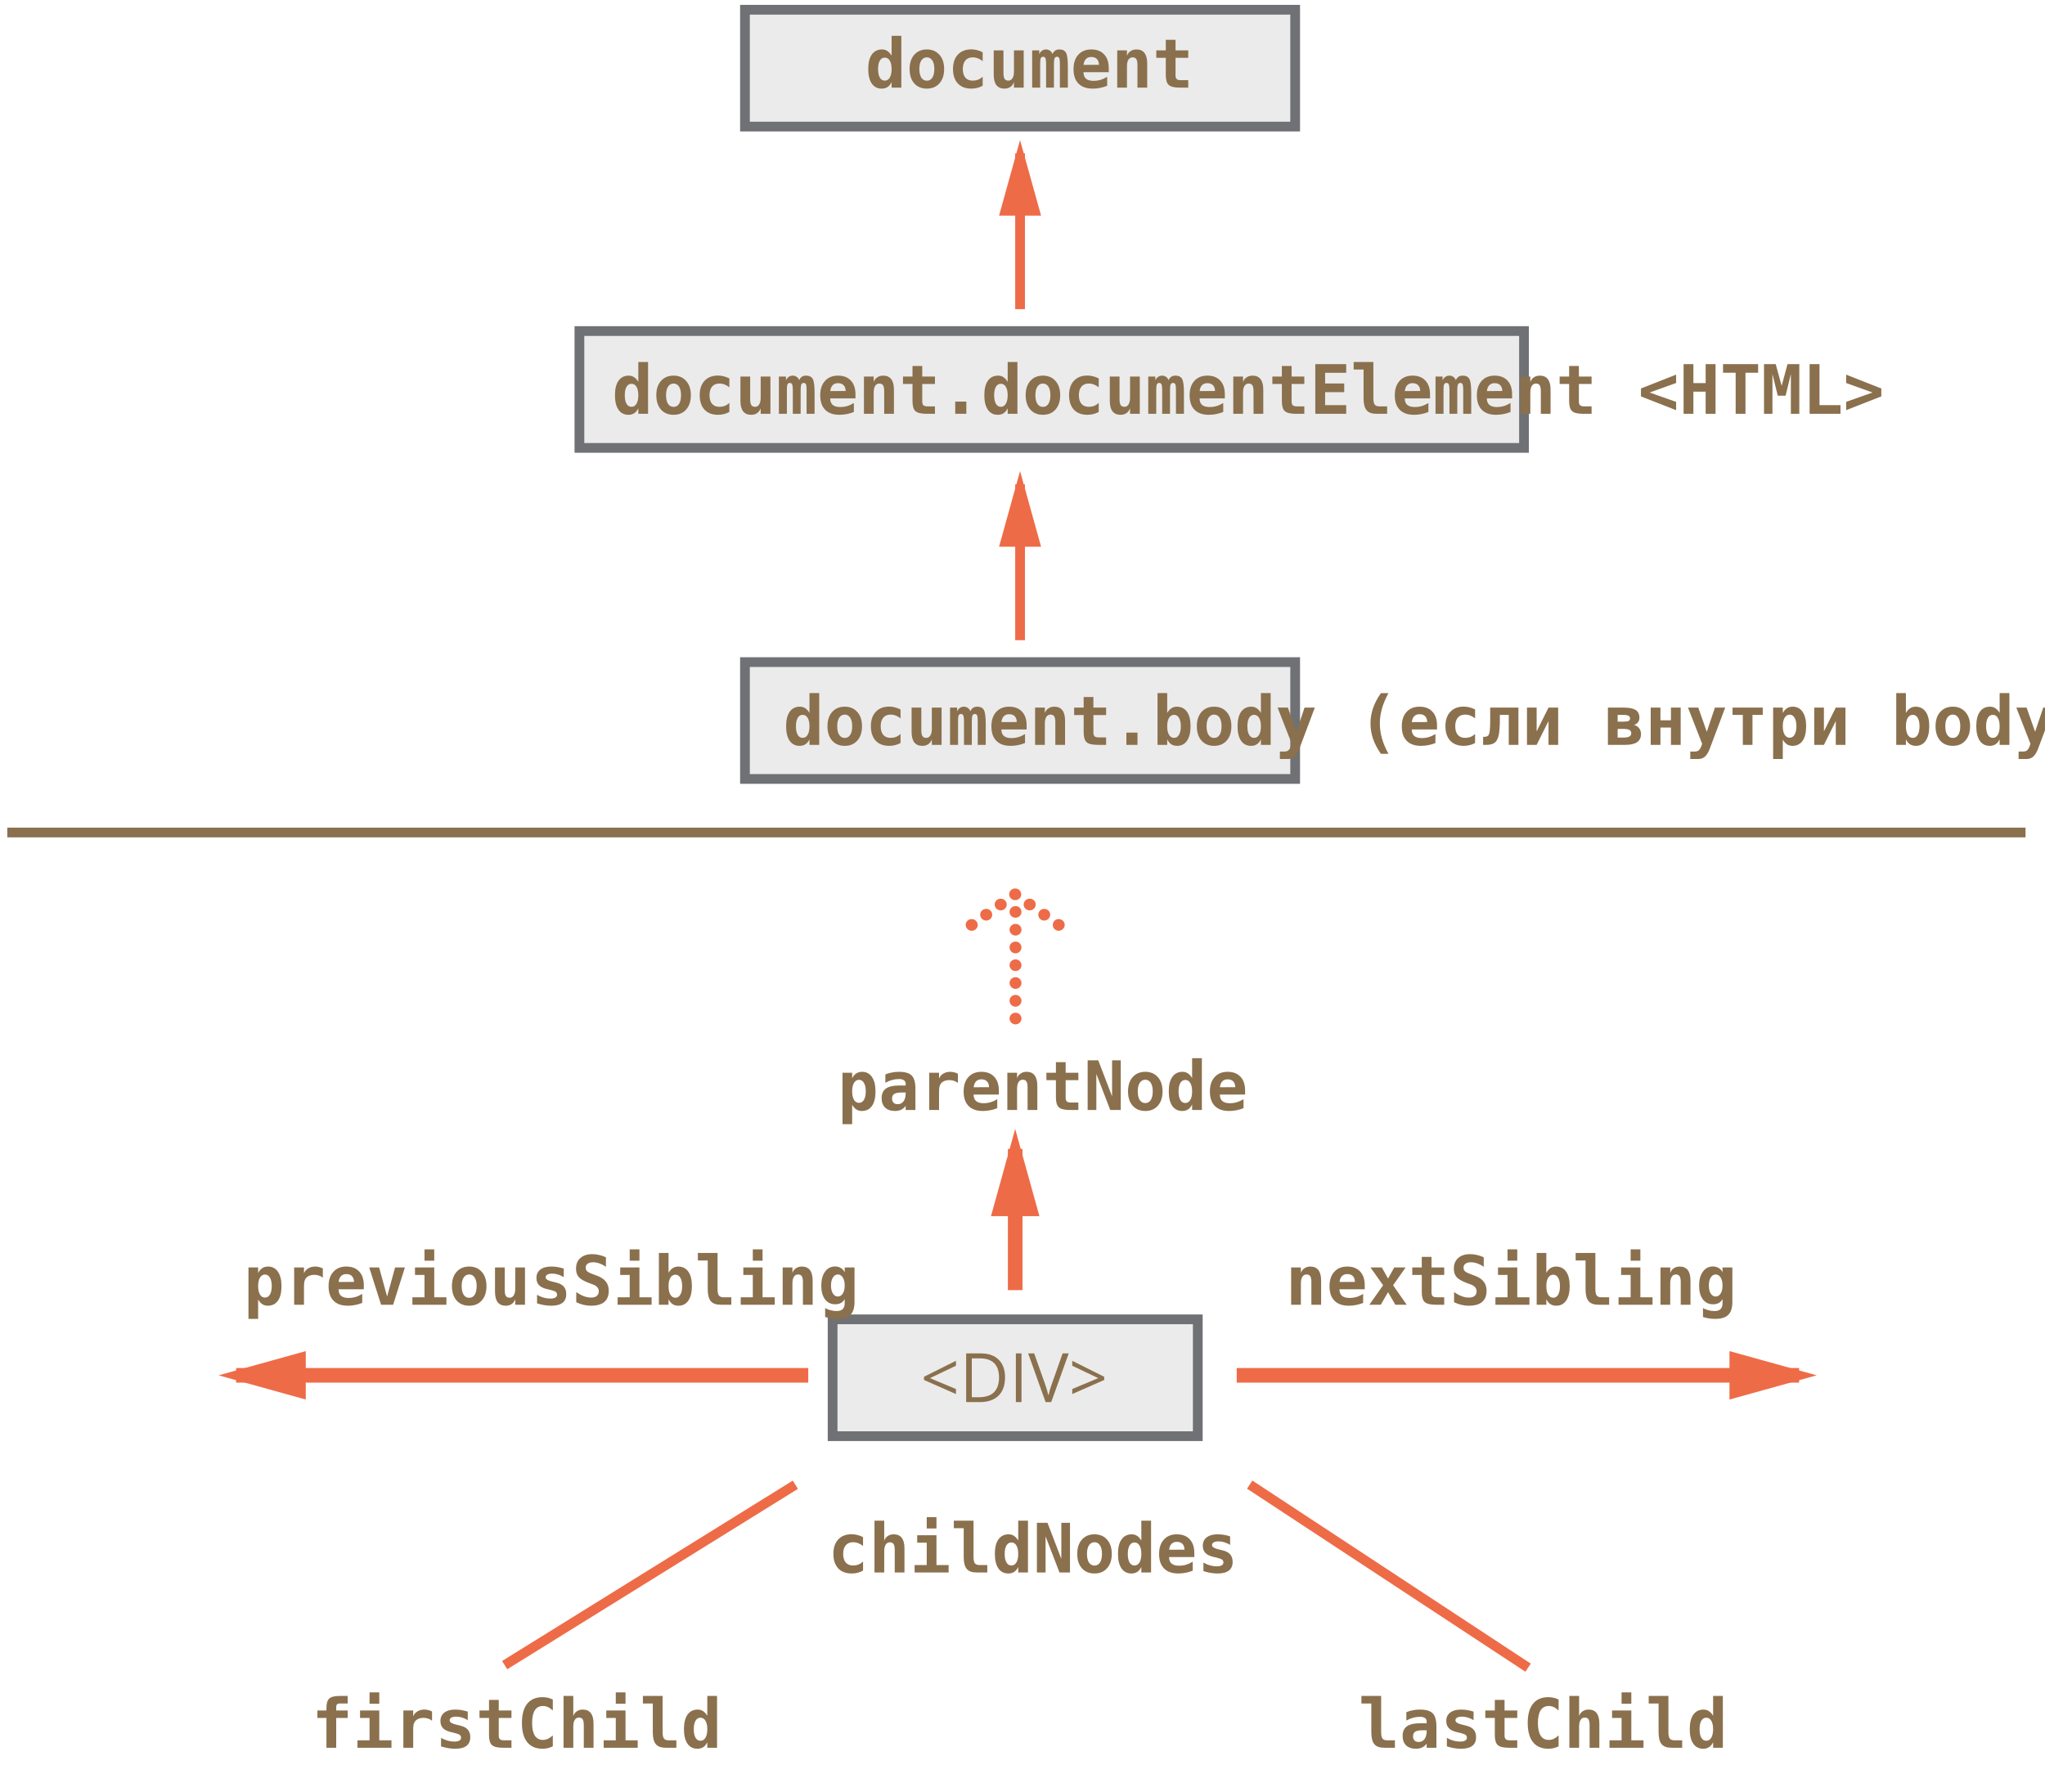
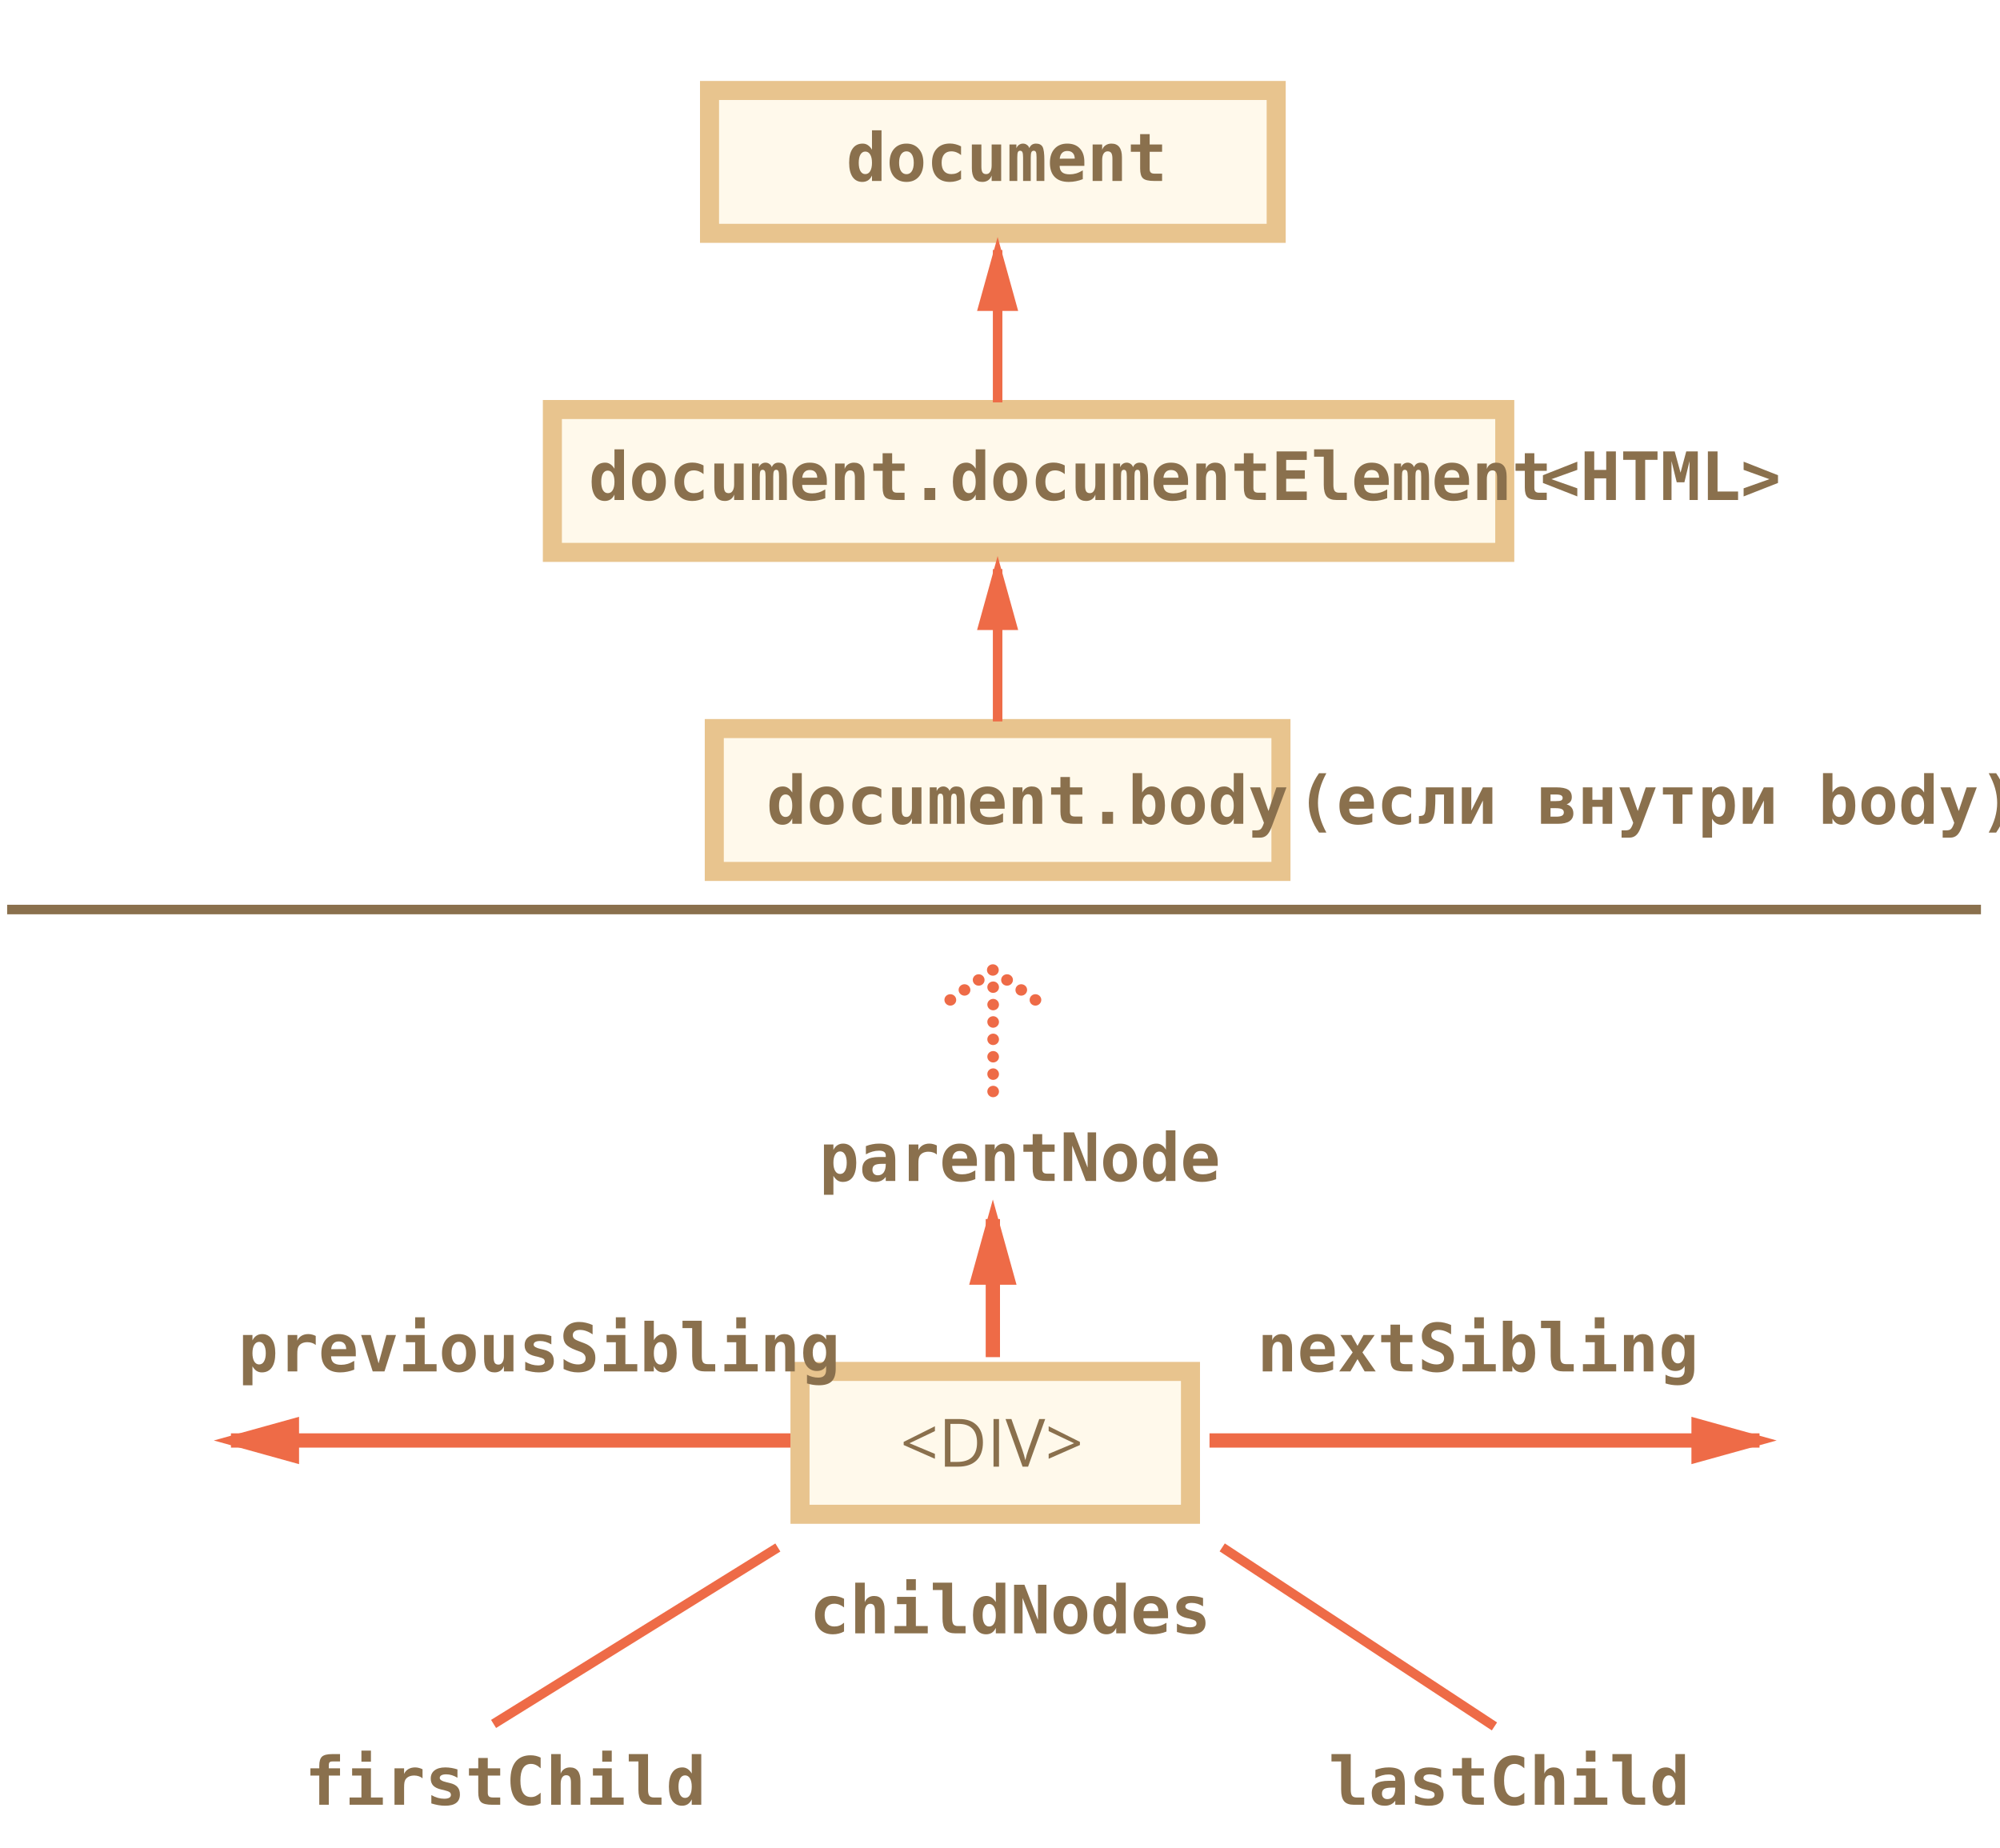
- <svg xmlns="http://www.w3.org/2000/svg" width="420px" height="368px" viewBox="0 0 420 368" version="1.1">
+ <svg xmlns="http://www.w3.org/2000/svg" width="420px" height="388px" viewBox="0 0 420 388" version="1.1">
  <defs />
  <g id="combined" stroke="none" stroke-width="1" fill="none" fill-rule="evenodd">
    <g id="dom-links.svg">
-       <rect id="Rectangle-9" stroke="#707175" stroke-width="2" fill="#EBEBEB" x="153" y="2" width="113" height="24" />
-       <rect id="Rectangle-7" stroke="#707175" stroke-width="2" fill="#EBEBEB" x="153" y="136" width="113" height="24" />
-       <rect id="Rectangle-8" stroke="#707175" stroke-width="2" fill="#EBEBEB" x="119" y="68" width="194" height="24" />
+       <rect id="Rectangle-9" stroke="#E8C48E" stroke-width="4" fill="#FFF9EB" x="149" y="19" width="119" height="30" />
+       <rect id="Rectangle-7" stroke="#E8C48E" stroke-width="4" fill="#FFF9EB" x="150" y="153" width="119" height="30" />
+       <rect id="Rectangle-8" stroke="#E8C48E" stroke-width="4" fill="#FFF9EB" x="116" y="86" width="200" height="30" />
      <text id="document" font-family="Consolas" font-size="14" font-weight="bold" fill="#8A704D">
-         <tspan x="177.711" y="18">document</tspan>
+         <tspan x="177.711" y="38">document</tspan>
      </text>
      <text id="document.documentEle" font-family="Consolas" font-size="14" font-weight="bold" fill="#8A704D">
-         <tspan x="125.692" y="85">document.documentElement &lt;HTML&gt;</tspan>
+         <tspan x="123.633" y="105">document.documentElement  </tspan>
      </text>
-       <text id="document.body-(если-" font-family="Consolas" font-size="14" font-weight="bold" fill="#8A704D">
-         <tspan x="160.844" y="153">document.body (если внутри body)</tspan>
+       <text id="Type-something" font-family="Consolas" font-size="14" font-weight="bold" fill="#8A704D">
+         <tspan x="323.408" y="105">&lt;HTML&gt;</tspan>
      </text>
-       <path d="M209.5,130.5 L209.5,100.5" id="Line" stroke="#EE6B47" stroke-width="2" stroke-linecap="square" fill="#EE6B47" />
-       <path id="Line-decoration-1" d="M209.5,100.5 C208.45,104.28 207.55,107.52 206.5,111.3 C208.6,111.3 210.4,111.3 212.5,111.3 C211.45,107.52 210.55,104.28 209.5,100.5 C209.5,100.5 209.5,100.5 209.5,100.5 Z" stroke="#EE6B47" stroke-width="2" stroke-linecap="square" fill="#EE6B47" />
-       <path d="M221.272,195.22 C221.928,195.22 222.457,195.775 222.457,196.458 C222.457,197.138 221.928,197.694 221.245,197.694 C220.589,197.694 220.06,197.138 220.06,196.458 C220.06,195.775 220.589,195.22 221.272,195.22 L221.272,195.22 Z M219.175,200.672 C218.494,200.672 217.964,200.117 217.964,199.435 C217.964,198.754 218.494,198.198 219.151,198.198 C219.833,198.198 220.363,198.754 220.363,199.435 C220.363,200.117 219.833,200.672 219.175,200.672 L219.175,200.672 Z M219.175,192.242 C219.833,192.242 220.363,192.798 220.363,193.478 C220.363,194.161 219.833,194.715 219.151,194.715 C218.494,194.715 217.964,194.161 217.964,193.478 C217.964,192.798 218.494,192.242 219.175,192.242 L219.175,192.242 Z M217.661,195.296 C218.319,195.296 218.847,195.851 218.847,196.532 C218.847,197.189 218.319,197.744 217.637,197.744 C216.981,197.744 216.45,197.189 216.45,196.507 C216.45,195.851 216.981,195.296 217.661,195.296 L217.661,195.296 Z M217.082,203.649 C216.424,203.649 215.869,203.095 215.869,202.413 C215.869,201.732 216.4,201.202 217.056,201.202 C217.738,201.202 218.268,201.732 218.268,202.413 C218.268,203.095 217.738,203.649 217.082,203.649 L217.082,203.649 Z M217.082,189.263 C217.738,189.263 218.268,189.82 218.268,190.5 C218.268,191.181 217.738,191.738 217.056,191.738 C216.4,191.738 215.869,191.181 215.869,190.5 C215.869,189.82 216.424,189.263 217.082,189.263 L217.082,189.263 Z M214.988,206.627 C214.331,206.627 213.775,206.072 213.775,205.391 C213.775,204.71 214.304,204.179 214.96,204.179 C215.643,204.179 216.173,204.71 216.173,205.391 C216.173,206.072 215.643,206.627 214.988,206.627 L214.988,206.627 Z M214.988,186.286 C215.643,186.286 216.173,186.841 216.173,187.523 C216.173,188.203 215.643,188.76 214.96,188.76 C214.304,188.76 213.775,188.203 213.775,187.523 C213.775,186.841 214.331,186.286 214.988,186.286 L214.988,186.286 Z M214.001,195.296 C214.657,195.296 215.189,195.851 215.189,196.532 C215.189,197.189 214.657,197.744 213.977,197.744 C213.321,197.744 212.791,197.189 212.791,196.507 C212.791,195.851 213.346,195.296 214.001,195.296 L214.001,195.296 Z M210.368,195.296 C211.024,195.296 211.554,195.851 211.554,196.532 C211.554,197.189 210.999,197.744 210.343,197.744 C209.686,197.744 209.131,197.189 209.131,196.507 C209.131,195.851 209.686,195.296 210.368,195.296 L210.368,195.296 Z M206.708,195.296 C207.364,195.296 207.894,195.851 207.894,196.532 C207.894,197.189 207.364,197.744 206.684,197.744 C206.028,197.744 205.496,197.189 205.496,196.507 C205.496,195.851 206.028,195.296 206.708,195.296 L206.708,195.296 Z M203.048,195.296 C203.704,195.296 204.236,195.851 204.236,196.532 C204.236,197.189 203.704,197.744 203.024,197.744 C202.367,197.744 201.837,197.189 201.837,196.507 C201.837,195.851 202.393,195.296 203.048,195.296 L203.048,195.296 Z M199.415,195.296 C200.071,195.296 200.601,195.851 200.601,196.532 C200.601,197.189 200.046,197.744 199.388,197.744 C198.733,197.744 198.178,197.189 198.178,196.507 C198.178,195.851 198.733,195.296 199.415,195.296 L199.415,195.296 Z M195.755,195.296 C196.411,195.296 196.941,195.851 196.941,196.532 C196.941,197.189 196.411,197.744 195.73,197.744 C195.073,197.744 194.543,197.189 194.543,196.507 C194.543,195.851 195.073,195.296 195.755,195.296 L195.755,195.296 Z" id="Fill-7" fill="#EE6B47" transform="translate(208.5, 196.4565) rotate(-90) translate(-208.5, -196.4565) " />
-       <path d="M209.5,62.5 L209.5,32.5" id="Line-2" stroke="#EE6B47" stroke-width="2" stroke-linecap="square" fill="#EE6B47" />
-       <path id="Line-2-decoration-1" d="M209.5,32.5 C208.45,36.28 207.55,39.52 206.5,43.3 C208.6,43.3 210.4,43.3 212.5,43.3 C211.45,39.52 210.55,36.28 209.5,32.5 C209.5,32.5 209.5,32.5 209.5,32.5 Z" stroke="#EE6B47" stroke-width="2" stroke-linecap="square" fill="#EE6B47" />
-       <path d="M2.5,171 L415,171" id="Line" stroke="#8A704D" stroke-width="2" stroke-linecap="square" />
+       <text id="document.body--" font-family="Consolas" font-size="14" font-weight="bold" fill="#8A704D">
+         <tspan x="160.968" y="173">document.body  </tspan>
+       </text>
+       <text id="Type-something" font-family="Consolas" font-size="14" font-weight="bold" fill="#8A704D">
+         <tspan x="272.225" y="173">(если внутри body)</tspan>
+       </text>
+       <path d="M209.5,150.5 L209.5,120.5" id="Line" stroke="#EE6B47" stroke-width="2" stroke-linecap="square" fill="#EE6B47" />
+       <path id="Line-decoration-1" d="M209.5,120.5 C208.45,124.28 207.55,127.52 206.5,131.3 C208.6,131.3 210.4,131.3 212.5,131.3 C211.45,127.52 210.55,124.28 209.5,120.5 C209.5,120.5 209.5,120.5 209.5,120.5 Z" stroke="#EE6B47" stroke-width="2" stroke-linecap="square" fill="#EE6B47" />
+       <path d="M221.272,215.22 C221.928,215.22 222.457,215.775 222.457,216.458 C222.457,217.138 221.928,217.694 221.245,217.694 C220.589,217.694 220.06,217.138 220.06,216.458 C220.06,215.775 220.589,215.22 221.272,215.22 L221.272,215.22 Z M219.175,220.672 C218.494,220.672 217.964,220.117 217.964,219.435 C217.964,218.754 218.494,218.198 219.151,218.198 C219.833,218.198 220.363,218.754 220.363,219.435 C220.363,220.117 219.833,220.672 219.175,220.672 L219.175,220.672 Z M219.175,212.242 C219.833,212.242 220.363,212.798 220.363,213.478 C220.363,214.161 219.833,214.715 219.151,214.715 C218.494,214.715 217.964,214.161 217.964,213.478 C217.964,212.798 218.494,212.242 219.175,212.242 L219.175,212.242 Z M217.661,215.296 C218.319,215.296 218.847,215.851 218.847,216.532 C218.847,217.189 218.319,217.744 217.637,217.744 C216.981,217.744 216.45,217.189 216.45,216.507 C216.45,215.851 216.981,215.296 217.661,215.296 L217.661,215.296 Z M217.082,223.649 C216.424,223.649 215.869,223.095 215.869,222.413 C215.869,221.732 216.4,221.202 217.056,221.202 C217.738,221.202 218.268,221.732 218.268,222.413 C218.268,223.095 217.738,223.649 217.082,223.649 L217.082,223.649 Z M217.082,209.263 C217.738,209.263 218.268,209.82 218.268,210.5 C218.268,211.181 217.738,211.738 217.056,211.738 C216.4,211.738 215.869,211.181 215.869,210.5 C215.869,209.82 216.424,209.263 217.082,209.263 L217.082,209.263 Z M214.988,226.627 C214.331,226.627 213.775,226.072 213.775,225.391 C213.775,224.71 214.304,224.179 214.96,224.179 C215.643,224.179 216.173,224.71 216.173,225.391 C216.173,226.072 215.643,226.627 214.988,226.627 L214.988,226.627 Z M214.988,206.286 C215.643,206.286 216.173,206.841 216.173,207.523 C216.173,208.203 215.643,208.76 214.96,208.76 C214.304,208.76 213.775,208.203 213.775,207.523 C213.775,206.841 214.331,206.286 214.988,206.286 L214.988,206.286 Z M214.001,215.296 C214.657,215.296 215.189,215.851 215.189,216.532 C215.189,217.189 214.657,217.744 213.977,217.744 C213.321,217.744 212.791,217.189 212.791,216.507 C212.791,215.851 213.346,215.296 214.001,215.296 L214.001,215.296 Z M210.368,215.296 C211.024,215.296 211.554,215.851 211.554,216.532 C211.554,217.189 210.999,217.744 210.343,217.744 C209.686,217.744 209.131,217.189 209.131,216.507 C209.131,215.851 209.686,215.296 210.368,215.296 L210.368,215.296 Z M206.708,215.296 C207.364,215.296 207.894,215.851 207.894,216.532 C207.894,217.189 207.364,217.744 206.684,217.744 C206.028,217.744 205.496,217.189 205.496,216.507 C205.496,215.851 206.028,215.296 206.708,215.296 L206.708,215.296 Z M203.048,215.296 C203.704,215.296 204.236,215.851 204.236,216.532 C204.236,217.189 203.704,217.744 203.024,217.744 C202.367,217.744 201.837,217.189 201.837,216.507 C201.837,215.851 202.393,215.296 203.048,215.296 L203.048,215.296 Z M199.415,215.296 C200.071,215.296 200.601,215.851 200.601,216.532 C200.601,217.189 200.046,217.744 199.388,217.744 C198.733,217.744 198.178,217.189 198.178,216.507 C198.178,215.851 198.733,215.296 199.415,215.296 L199.415,215.296 Z M195.755,215.296 C196.411,215.296 196.941,215.851 196.941,216.532 C196.941,217.189 196.411,217.744 195.73,217.744 C195.073,217.744 194.543,217.189 194.543,216.507 C194.543,215.851 195.073,215.296 195.755,215.296 L195.755,215.296 Z" id="Fill-7" fill="#EE6B47" transform="translate(208.5, 216.4565) rotate(-90) translate(-208.5, -216.4565) " />
+       <path d="M209.5,83.5 L209.5,53.5" id="Line-2" stroke="#EE6B47" stroke-width="2" stroke-linecap="square" fill="#EE6B47" />
+       <path id="Line-2-decoration-1" d="M209.5,53.5 C208.45,57.28 207.55,60.52 206.5,64.3 C208.6,64.3 210.4,64.3 212.5,64.3 C211.45,60.52 210.55,57.28 209.5,53.5 C209.5,53.5 209.5,53.5 209.5,53.5 Z" stroke="#EE6B47" stroke-width="2" stroke-linecap="square" fill="#EE6B47" />
+       <path d="M2.5,191 L415,191" id="Line" stroke="#8A704D" stroke-width="2" stroke-linecap="square" />
      <text id="parentNode" font-family="Consolas" font-size="14" font-weight="bold" fill="#8A704D">
-         <tspan x="172" y="228">parentNode</tspan>
+         <tspan x="172" y="248">parentNode</tspan>
      </text>
-       <rect id="Rectangle-6" stroke="#707175" stroke-width="2" fill="#EBEBEB" x="171" y="271" width="75" height="24" />
+       <rect id="Rectangle-6" stroke="#E8C48E" stroke-width="4" fill="#FFF9EB" x="168" y="288" width="82" height="30" />
      <text id="&lt;DIV&gt;" font-family="Open Sans" font-size="14" font-weight="526" fill="#8A704D">
-         <tspan x="189.052" y="288">&lt;DIV&gt;</tspan>
+         <tspan x="189.052" y="308">&lt;DIV&gt;</tspan>
      </text>
-       <path d="M208.5,263.5 L208.5,237.5" id="Line" stroke="#EE6B47" stroke-width="3" stroke-linecap="square" fill="#EE6B47" />
-       <path id="Line-decoration-1" d="M208.5,237.5 C207.45,241.28 206.55,244.52 205.5,248.3 C207.6,248.3 209.4,248.3 211.5,248.3 C210.45,244.52 209.55,241.28 208.5,237.5 C208.5,237.5 208.5,237.5 208.5,237.5 Z" stroke="#EE6B47" stroke-width="3" stroke-linecap="square" fill="#EE6B47" />
-       <path d="M255.5,282.5 L368,282.5" id="Line" stroke="#EE6B47" stroke-width="3" stroke-linecap="square" fill="#EE6B47" />
-       <path id="Line-decoration-1" d="M367.5,282.5 C363.72,281.45 360.48,280.55 356.7,279.5 C356.7,281.6 356.7,283.4 356.7,285.5 C360.48,284.45 363.72,283.55 367.5,282.5 C367.5,282.5 367.5,282.5 367.5,282.5 Z" stroke="#EE6B47" stroke-width="3" stroke-linecap="square" fill="#EE6B47" />
+       <path d="M208.5,283.5 L208.5,257.5" id="Line" stroke="#EE6B47" stroke-width="3" stroke-linecap="square" fill="#EE6B47" />
+       <path id="Line-decoration-1" d="M208.5,257.5 C207.45,261.28 206.55,264.52 205.5,268.3 C207.6,268.3 209.4,268.3 211.5,268.3 C210.45,264.52 209.55,261.28 208.5,257.5 C208.5,257.5 208.5,257.5 208.5,257.5 Z" stroke="#EE6B47" stroke-width="3" stroke-linecap="square" fill="#EE6B47" />
+       <path d="M255.5,302.5 L368,302.5" id="Line" stroke="#EE6B47" stroke-width="3" stroke-linecap="square" fill="#EE6B47" />
+       <path id="Line-decoration-1" d="M367.5,302.5 C363.72,301.45 360.48,300.55 356.7,299.5 C356.7,301.6 356.7,303.4 356.7,305.5 C360.48,304.45 363.72,303.55 367.5,302.5 C367.5,302.5 367.5,302.5 367.5,302.5 Z" stroke="#EE6B47" stroke-width="3" stroke-linecap="square" fill="#EE6B47" />
      <text id="nextSibling" font-family="Consolas" font-size="14" font-weight="bold" fill="#8A704D">
-         <tspan x="264" y="268">nextSibling</tspan>
+         <tspan x="264" y="288">nextSibling</tspan>
      </text>
-       <path d="M164.5,282.5 L50,282.5" id="Line" stroke="#EE6B47" stroke-width="3" stroke-linecap="square" fill="#EE6B47" />
-       <path id="Line-decoration-1" d="M50.5,282.5 C54.28,283.55 57.52,284.45 61.3,285.5 C61.3,283.4 61.3,281.6 61.3,279.5 C57.52,280.55 54.28,281.45 50.5,282.5 C50.5,282.5 50.5,282.5 50.5,282.5 Z" stroke="#EE6B47" stroke-width="3" stroke-linecap="square" fill="#EE6B47" />
+       <path d="M164.5,302.5 L50,302.5" id="Line" stroke="#EE6B47" stroke-width="3" stroke-linecap="square" fill="#EE6B47" />
+       <path id="Line-decoration-1" d="M50.5,302.5 C54.28,303.55 57.52,304.45 61.3,305.5 C61.3,303.4 61.3,301.6 61.3,299.5 C57.52,300.55 54.28,301.45 50.5,302.5 C50.5,302.5 50.5,302.5 50.5,302.5 Z" stroke="#EE6B47" stroke-width="3" stroke-linecap="square" fill="#EE6B47" />
      <text id="previousSibling" font-family="Consolas" font-size="14" font-weight="bold" fill="#8A704D">
-         <tspan x="50" y="268">previousSibling</tspan>
+         <tspan x="50" y="288">previousSibling</tspan>
      </text>
-       <path d="M104.5,341.5 L162.5,305.5" id="Line" stroke="#EE6B47" stroke-width="2" stroke-linecap="square" />
-       <path d="M313,342 L257.5,305.5" id="Line-3" stroke="#EE6B47" stroke-width="2" stroke-linecap="square" />
+       <path d="M104.5,361.5 L162.5,325.5" id="Line" stroke="#EE6B47" stroke-width="2" stroke-linecap="square" />
+       <path d="M313,362 L257.5,325.5" id="Line-3" stroke="#EE6B47" stroke-width="2" stroke-linecap="square" />
      <text id="childNodes" font-family="Consolas" font-size="14" font-weight="bold" fill="#8A704D">
-         <tspan x="170" y="323">childNodes</tspan>
+         <tspan x="170" y="343">childNodes</tspan>
      </text>
      <text id="firstChild--" font-family="Consolas" font-size="14" font-weight="bold" fill="#8A704D">
-         <tspan x="64" y="359">firstChild  </tspan>
+         <tspan x="64" y="379">firstChild  </tspan>
      </text>
      <text id="Type-something" font-family="Consolas" font-size="14" font-weight="bold" fill="#8A704D">
-         <tspan x="279" y="359">lastChild</tspan>
+         <tspan x="279" y="379">lastChild</tspan>
      </text>
    </g>
  </g>
</svg>
